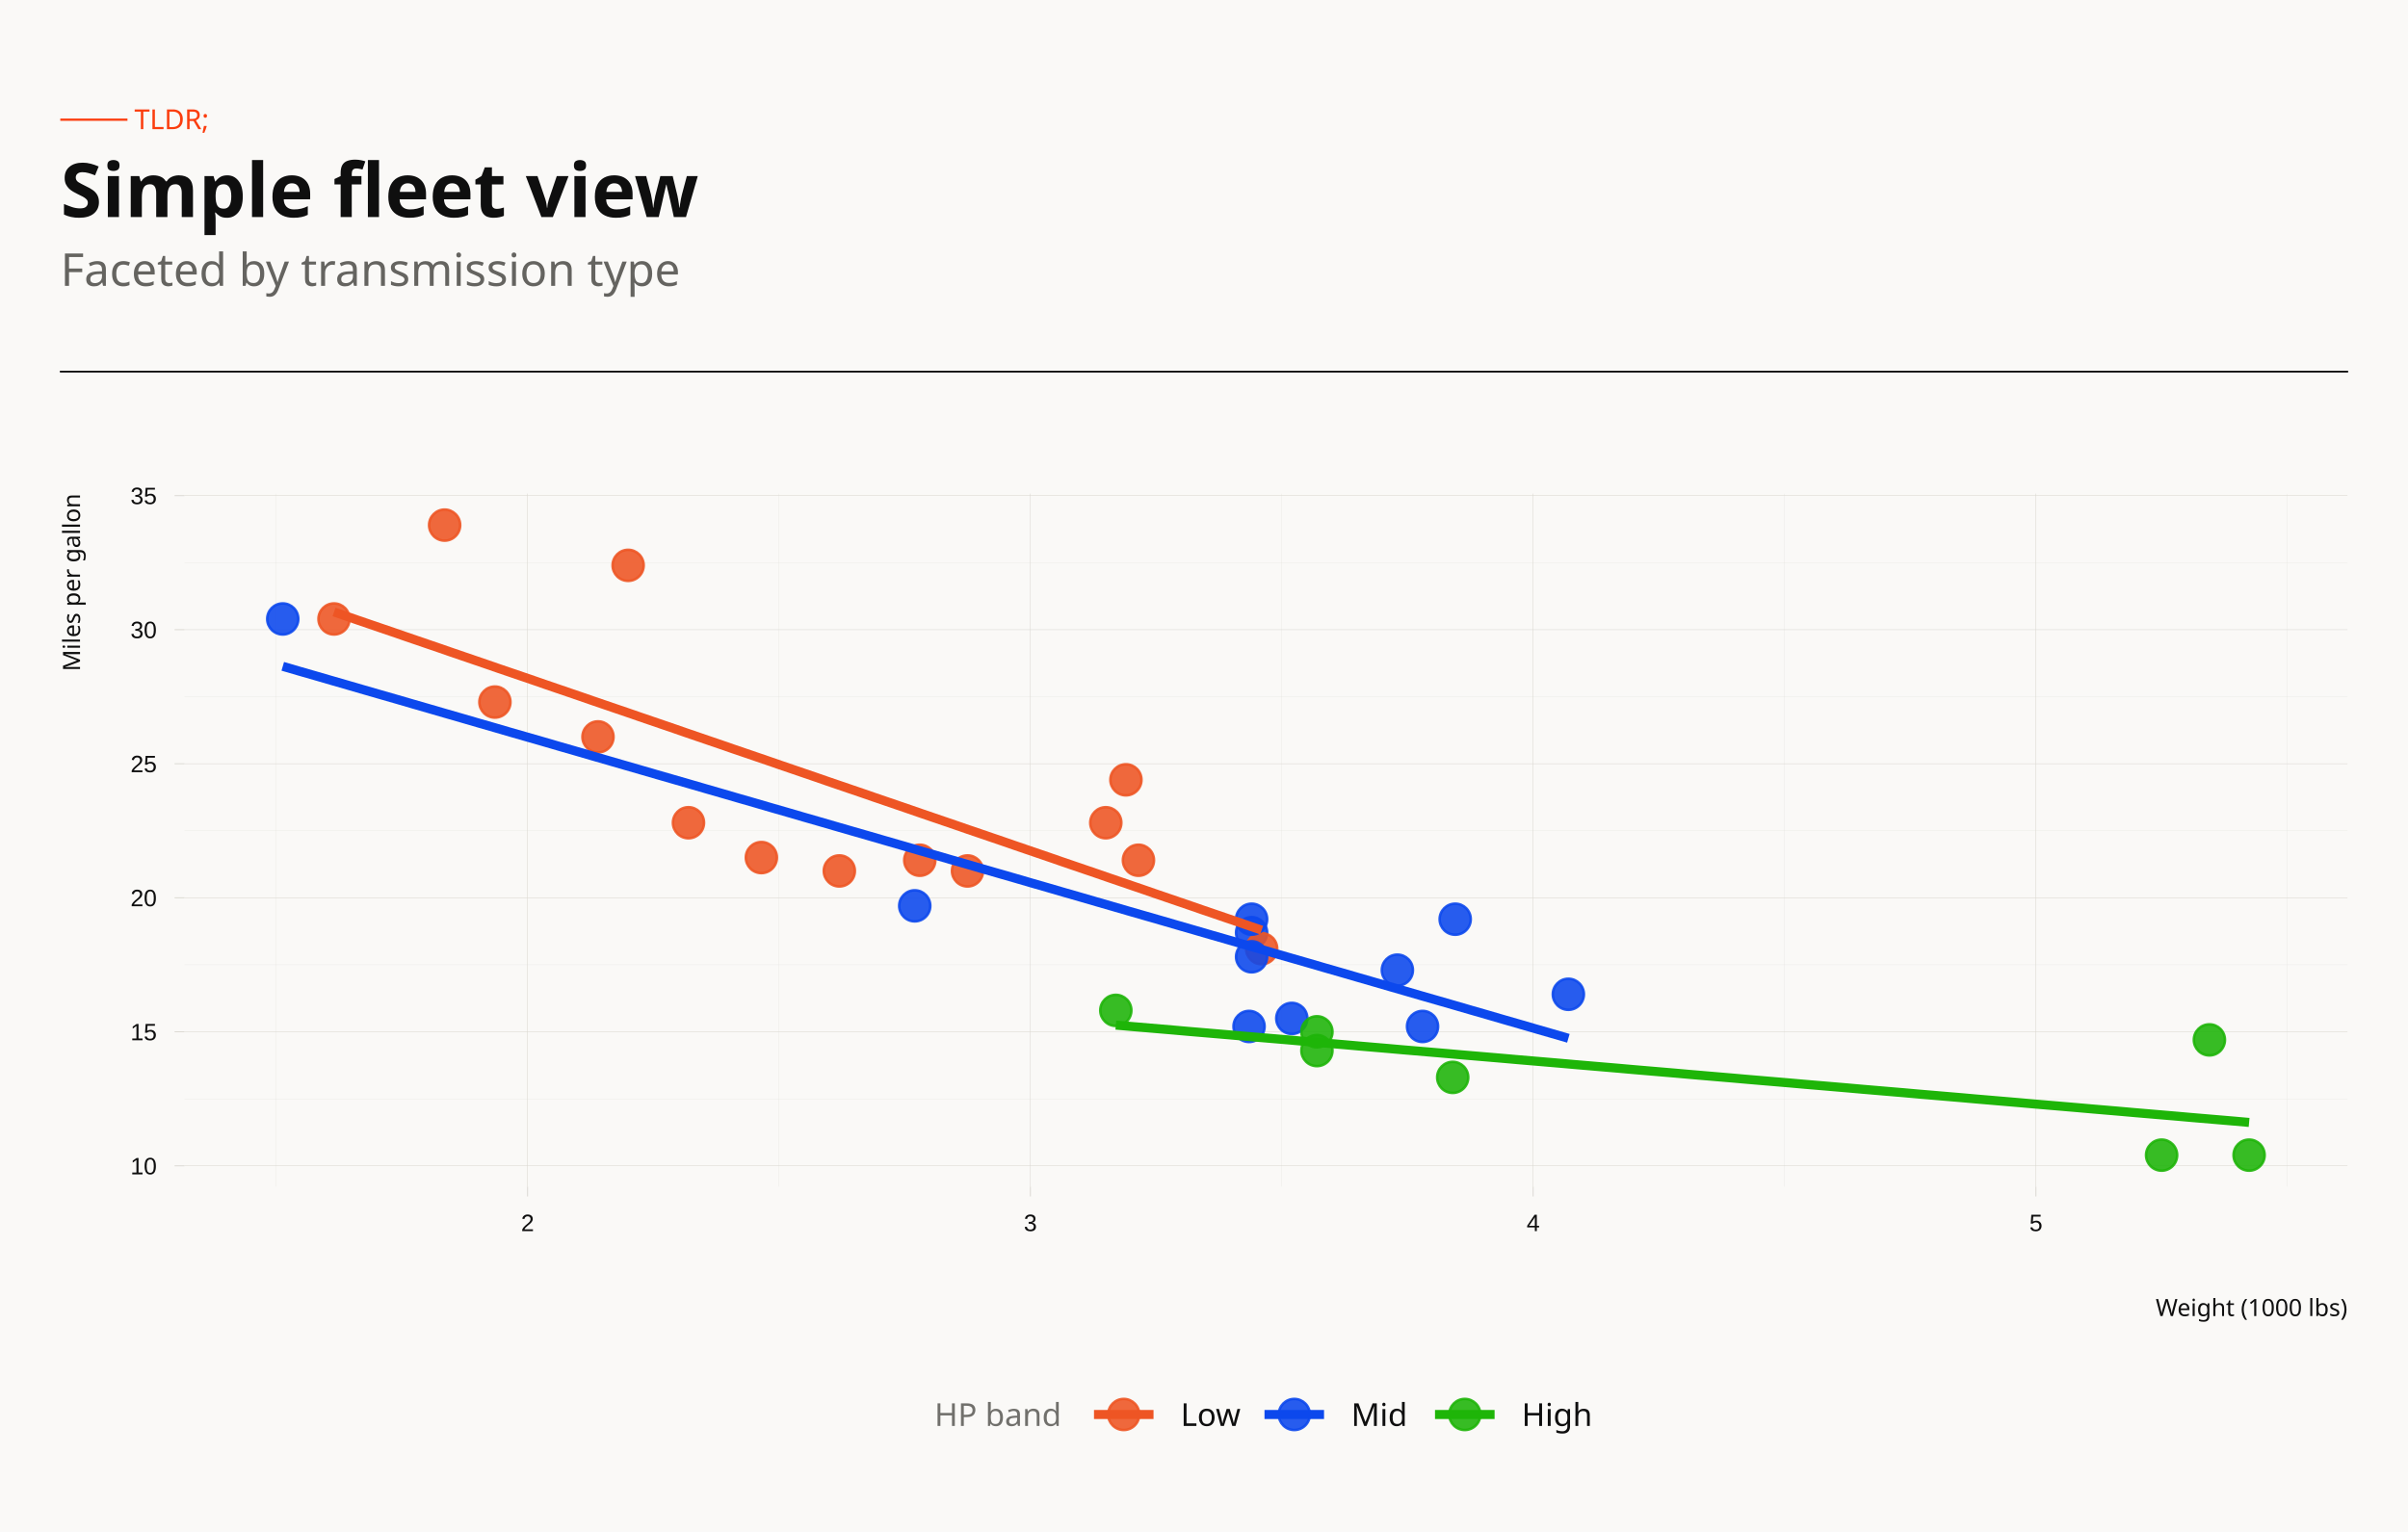
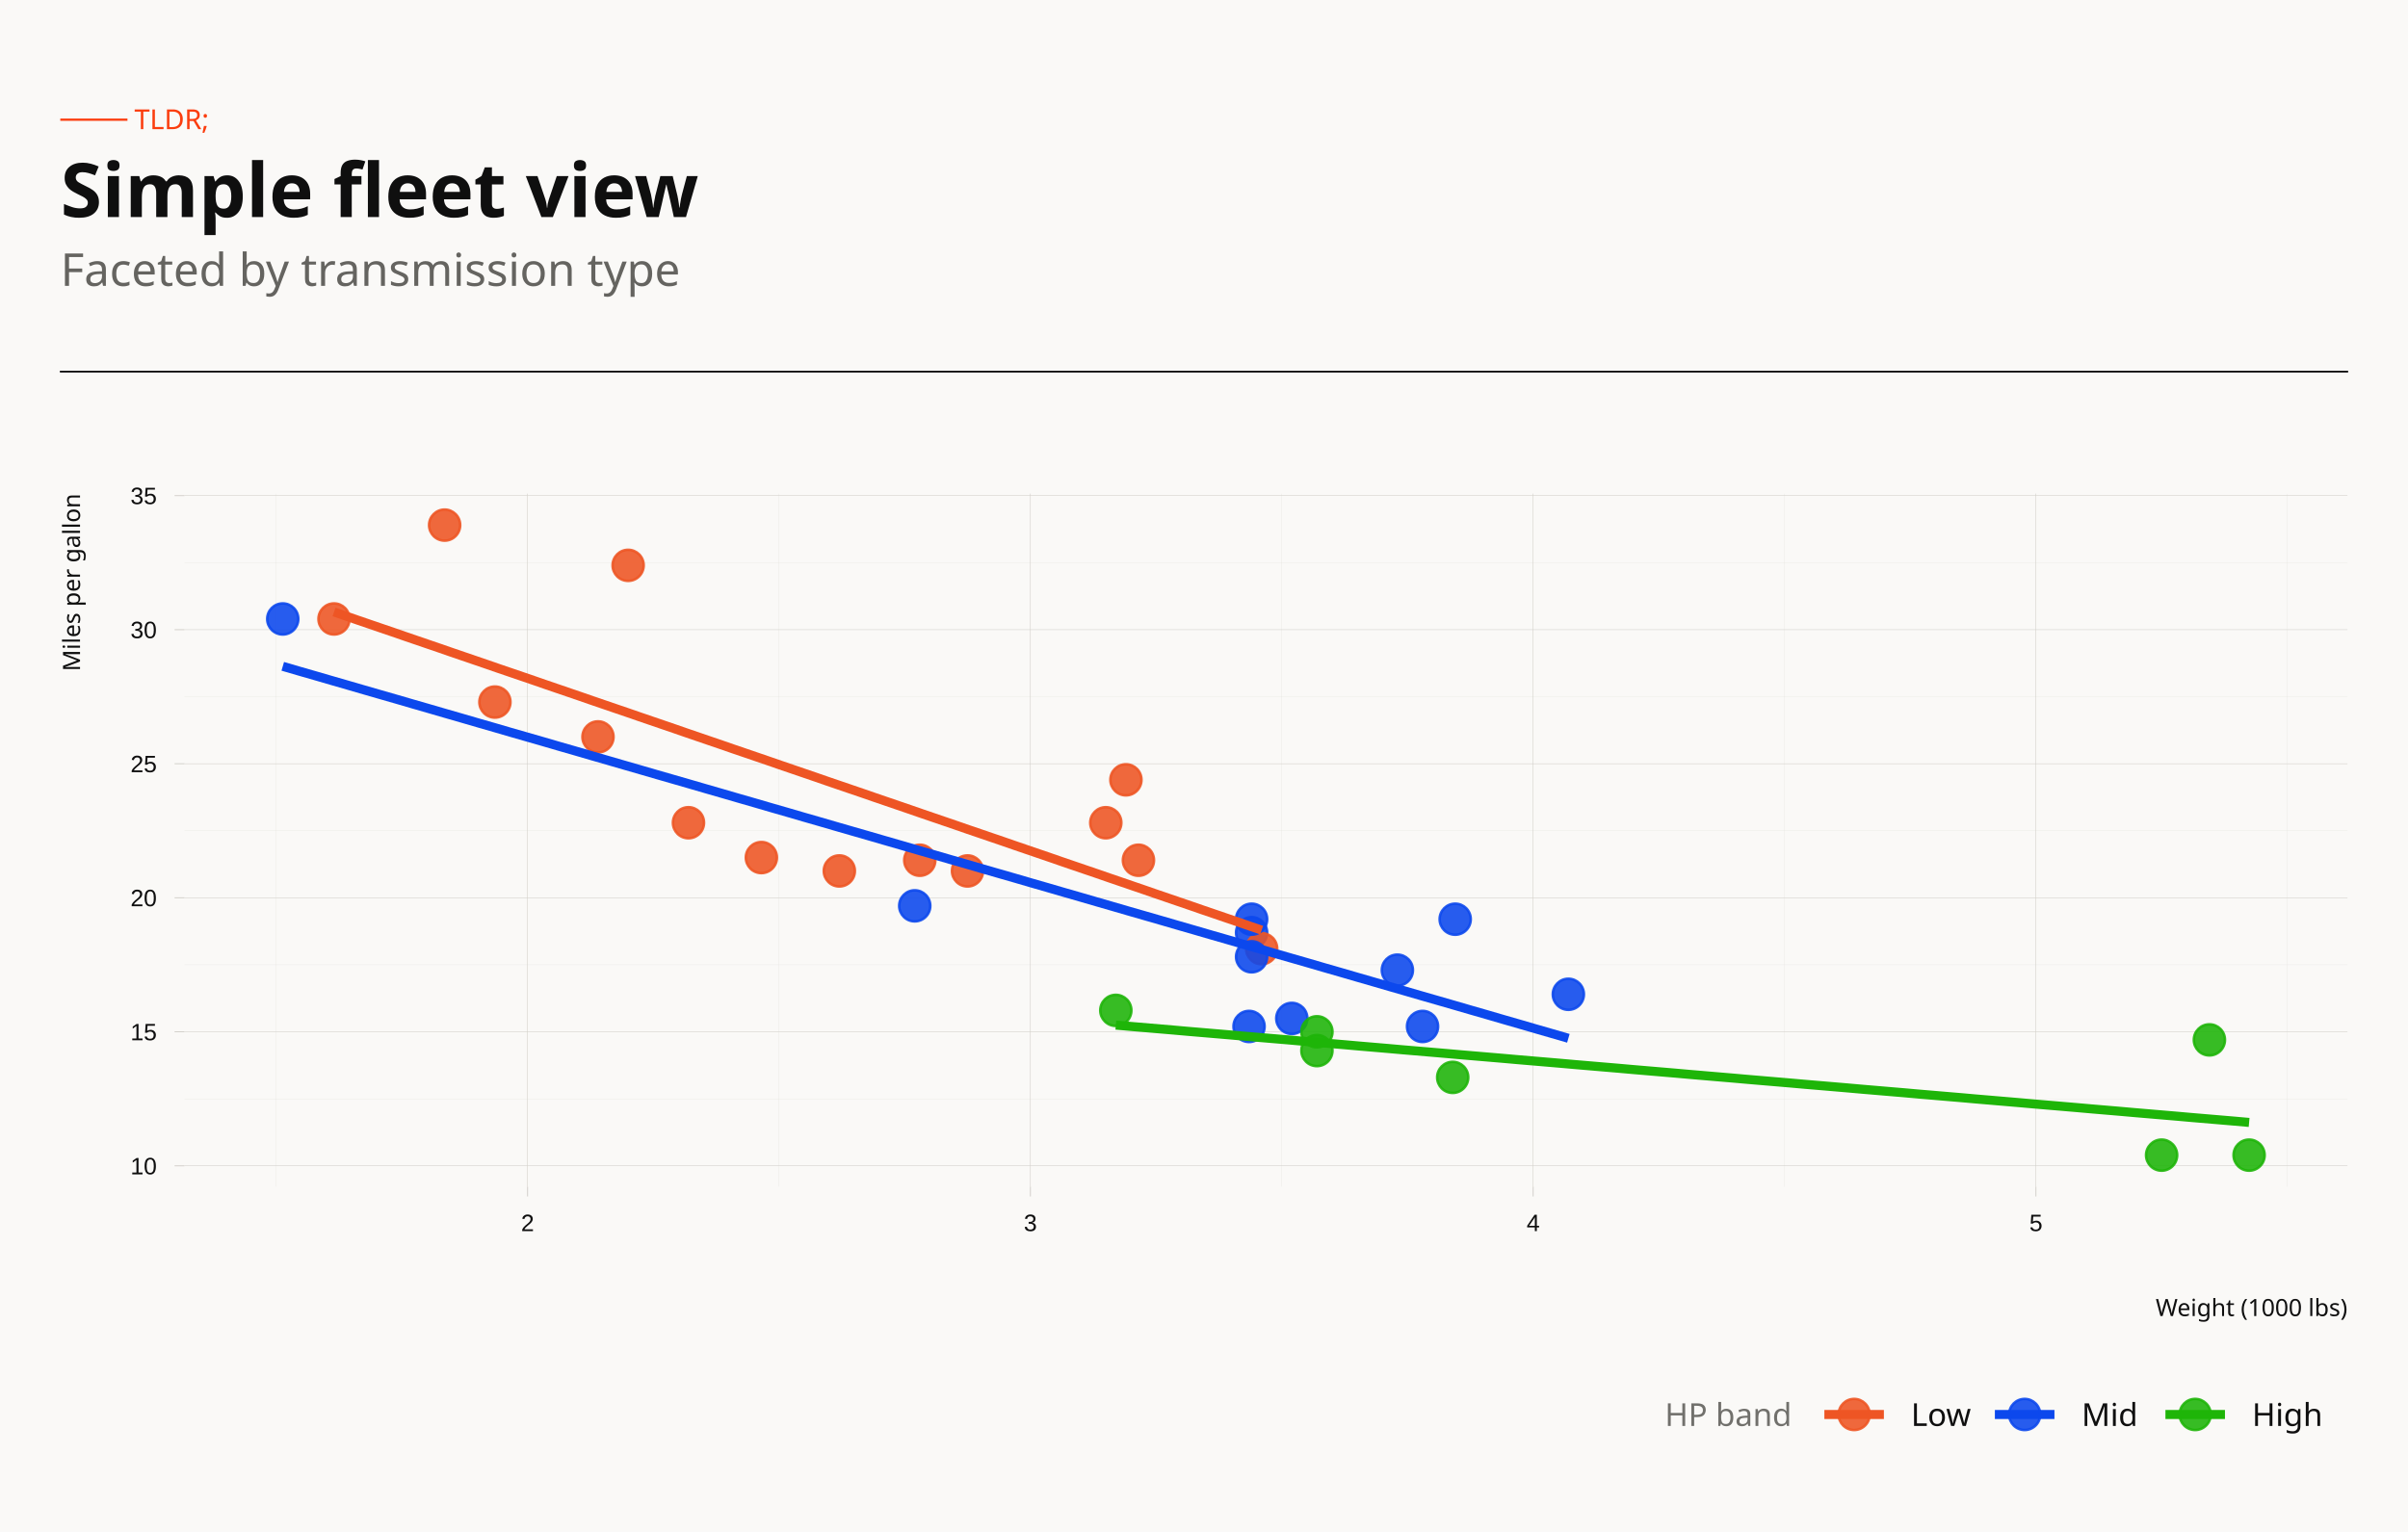
<svg xmlns="http://www.w3.org/2000/svg" width="396.00pt" height="252.00pt" viewBox="0 0 396.00 252.00">
  <g class="svglite">
    <defs>
      <style type="text/css">
    .svglite line, .svglite polyline, .svglite polygon, .svglite path, .svglite rect, .svglite circle {
      fill: none;
      stroke: #000000;
      stroke-linecap: round;
      stroke-linejoin: round;
      stroke-miterlimit: 10.00;
    }
    .svglite text {
      white-space: pre;
    }
    .svglite g.glyphgroup path {
      fill: inherit;
      stroke: none;
    }
  </style>
    </defs>
    <rect width="100%" height="100%" style="stroke: none; fill: none;" />
    <defs>
      <clipPath id="cpMC4wMHwzOTYuMDB8MC4wMHwyNTIuMDA=">
        <rect x="0.00" y="0.00" width="396.00" height="252.00" />
      </clipPath>
    </defs>
    <g clip-path="url(#cpMC4wMHwzOTYuMDB8MC4wMHwyNTIuMDA=)">
      <rect x="0.00" y="0.00" width="396.00" height="252.00" style="stroke-width: 0.63; stroke: none; fill: #FAF9F7;" />
    </g>
    <defs>
      <clipPath id="cpMzAuMzN8Mzg2LjA0fDgxLjIwfDE5NS4yMA==">
        <rect x="30.33" y="81.20" width="355.71" height="114.00" />
      </clipPath>
    </defs>
    <g clip-path="url(#cpMzAuMzN8Mzg2LjA0fDgxLjIwfDE5NS4yMA==)">
      <rect x="30.33" y="81.20" width="355.71" height="114.00" style="stroke-width: 0.63; stroke: none; fill: #FAF9F7;" />
      <polyline points="30.33,180.76 386.04,180.76 " style="stroke-width: 0.043; stroke: #E2E0DA; stroke-linecap: butt;" />
      <polyline points="30.33,158.71 386.04,158.71 " style="stroke-width: 0.043; stroke: #E2E0DA; stroke-linecap: butt;" />
      <polyline points="30.33,136.66 386.04,136.66 " style="stroke-width: 0.043; stroke: #E2E0DA; stroke-linecap: butt;" />
      <polyline points="30.33,114.61 386.04,114.61 " style="stroke-width: 0.043; stroke: #E2E0DA; stroke-linecap: butt;" />
      <polyline points="30.33,92.56 386.04,92.56 " style="stroke-width: 0.043; stroke: #E2E0DA; stroke-linecap: butt;" />
      <polyline points="45.42,195.20 45.42,81.20 " style="stroke-width: 0.043; stroke: #E2E0DA; stroke-linecap: butt;" />
      <polyline points="128.10,195.20 128.10,81.20 " style="stroke-width: 0.043; stroke: #E2E0DA; stroke-linecap: butt;" />
      <polyline points="210.79,195.20 210.79,81.20 " style="stroke-width: 0.043; stroke: #E2E0DA; stroke-linecap: butt;" />
      <polyline points="293.47,195.20 293.47,81.20 " style="stroke-width: 0.043; stroke: #E2E0DA; stroke-linecap: butt;" />
      <polyline points="376.15,195.20 376.15,81.20 " style="stroke-width: 0.043; stroke: #E2E0DA; stroke-linecap: butt;" />
-       <polyline points="30.33,191.78 386.04,191.78 " style="stroke-width: 0.085; stroke: #D9D7D1; stroke-linecap: butt;" />
-       <polyline points="30.33,169.73 386.04,169.73 " style="stroke-width: 0.085; stroke: #D9D7D1; stroke-linecap: butt;" />
-       <polyline points="30.33,147.68 386.04,147.68 " style="stroke-width: 0.085; stroke: #D9D7D1; stroke-linecap: butt;" />
-       <polyline points="30.33,125.63 386.04,125.63 " style="stroke-width: 0.085; stroke: #D9D7D1; stroke-linecap: butt;" />
-       <polyline points="30.33,103.58 386.04,103.58 " style="stroke-width: 0.085; stroke: #D9D7D1; stroke-linecap: butt;" />
-       <polyline points="30.33,81.53 386.04,81.53 " style="stroke-width: 0.085; stroke: #D9D7D1; stroke-linecap: butt;" />
-       <polyline points="86.76,195.20 86.76,81.20 " style="stroke-width: 0.085; stroke: #D9D7D1; stroke-linecap: butt;" />
-       <polyline points="169.45,195.20 169.45,81.20 " style="stroke-width: 0.085; stroke: #D9D7D1; stroke-linecap: butt;" />
-       <polyline points="252.13,195.20 252.13,81.20 " style="stroke-width: 0.085; stroke: #D9D7D1; stroke-linecap: butt;" />
-       <polyline points="334.81,195.20 334.81,81.20 " style="stroke-width: 0.085; stroke: #D9D7D1; stroke-linecap: butt;" />
+       <polyline points="30.33,191.78 386.04,191.78 " style="stroke-width: 0.085; stroke: #D0CEC8; stroke-linecap: butt;" />
+       <polyline points="30.33,169.73 386.04,169.73 " style="stroke-width: 0.085; stroke: #D0CEC8; stroke-linecap: butt;" />
+       <polyline points="30.33,147.68 386.04,147.68 " style="stroke-width: 0.085; stroke: #D0CEC8; stroke-linecap: butt;" />
+       <polyline points="30.33,125.63 386.04,125.63 " style="stroke-width: 0.085; stroke: #D0CEC8; stroke-linecap: butt;" />
+       <polyline points="30.33,103.58 386.04,103.58 " style="stroke-width: 0.085; stroke: #D0CEC8; stroke-linecap: butt;" />
+       <polyline points="30.33,81.53 386.04,81.53 " style="stroke-width: 0.085; stroke: #D0CEC8; stroke-linecap: butt;" />
+       <polyline points="86.76,195.20 86.76,81.20 " style="stroke-width: 0.085; stroke: #D0CEC8; stroke-linecap: butt;" />
+       <polyline points="169.45,195.20 169.45,81.20 " style="stroke-width: 0.085; stroke: #D0CEC8; stroke-linecap: butt;" />
+       <polyline points="252.13,195.20 252.13,81.20 " style="stroke-width: 0.085; stroke: #D0CEC8; stroke-linecap: butt;" />
+       <polyline points="334.81,195.20 334.81,81.20 " style="stroke-width: 0.085; stroke: #D0CEC8; stroke-linecap: butt;" />
      <circle cx="138.03" cy="143.27" r="2.56" style="stroke-width: 0.42; stroke: #EE5524; stroke-opacity: 0.88; fill: #EE5524; fill-opacity: 0.88;" />
      <circle cx="159.11" cy="143.27" r="2.56" style="stroke-width: 0.42; stroke: #EE5524; stroke-opacity: 0.88; fill: #EE5524; fill-opacity: 0.88;" />
      <circle cx="113.22" cy="135.34" r="2.56" style="stroke-width: 0.42; stroke: #EE5524; stroke-opacity: 0.88; fill: #EE5524; fill-opacity: 0.88;" />
      <circle cx="187.22" cy="141.51" r="2.56" style="stroke-width: 0.42; stroke: #EE5524; stroke-opacity: 0.88; fill: #EE5524; fill-opacity: 0.88;" />
      <circle cx="205.83" cy="153.42" r="2.56" style="stroke-width: 0.42; stroke: #0C48ED; stroke-opacity: 0.88; fill: #0C48ED; fill-opacity: 0.88;" />
      <circle cx="207.48" cy="156.06" r="2.56" style="stroke-width: 0.42; stroke: #EE5524; stroke-opacity: 0.88; fill: #EE5524; fill-opacity: 0.88;" />
      <circle cx="216.57" cy="172.82" r="2.56" style="stroke-width: 0.42; stroke: #1EB508; stroke-opacity: 0.88; fill: #1EB508; fill-opacity: 0.88;" />
      <circle cx="185.16" cy="128.28" r="2.56" style="stroke-width: 0.42; stroke: #EE5524; stroke-opacity: 0.88; fill: #EE5524; fill-opacity: 0.88;" />
      <circle cx="181.85" cy="135.34" r="2.56" style="stroke-width: 0.42; stroke: #EE5524; stroke-opacity: 0.88; fill: #EE5524; fill-opacity: 0.88;" />
      <circle cx="205.83" cy="151.21" r="2.56" style="stroke-width: 0.42; stroke: #0C48ED; stroke-opacity: 0.88; fill: #0C48ED; fill-opacity: 0.88;" />
      <circle cx="205.83" cy="157.39" r="2.56" style="stroke-width: 0.42; stroke: #0C48ED; stroke-opacity: 0.88; fill: #0C48ED; fill-opacity: 0.88;" />
      <circle cx="257.92" cy="163.56" r="2.56" style="stroke-width: 0.42; stroke: #0C48ED; stroke-opacity: 0.88; fill: #0C48ED; fill-opacity: 0.88;" />
      <circle cx="229.80" cy="159.59" r="2.56" style="stroke-width: 0.42; stroke: #0C48ED; stroke-opacity: 0.88; fill: #0C48ED; fill-opacity: 0.88;" />
      <circle cx="233.94" cy="168.85" r="2.56" style="stroke-width: 0.42; stroke: #0C48ED; stroke-opacity: 0.88; fill: #0C48ED; fill-opacity: 0.88;" />
      <circle cx="355.48" cy="190.02" r="2.56" style="stroke-width: 0.42; stroke: #1EB508; stroke-opacity: 0.88; fill: #1EB508; fill-opacity: 0.88;" />
      <circle cx="369.87" cy="190.02" r="2.56" style="stroke-width: 0.42; stroke: #1EB508; stroke-opacity: 0.88; fill: #1EB508; fill-opacity: 0.88;" />
      <circle cx="363.34" cy="171.06" r="2.56" style="stroke-width: 0.42; stroke: #1EB508; stroke-opacity: 0.88; fill: #1EB508; fill-opacity: 0.88;" />
      <circle cx="103.30" cy="93.00" r="2.56" style="stroke-width: 0.42; stroke: #EE5524; stroke-opacity: 0.88; fill: #EE5524; fill-opacity: 0.88;" />
      <circle cx="54.93" cy="101.82" r="2.56" style="stroke-width: 0.42; stroke: #EE5524; stroke-opacity: 0.88; fill: #EE5524; fill-opacity: 0.88;" />
      <circle cx="73.12" cy="86.38" r="2.56" style="stroke-width: 0.42; stroke: #EE5524; stroke-opacity: 0.88; fill: #EE5524; fill-opacity: 0.88;" />
      <circle cx="125.21" cy="141.07" r="2.56" style="stroke-width: 0.42; stroke: #EE5524; stroke-opacity: 0.88; fill: #EE5524; fill-opacity: 0.88;" />
      <circle cx="212.44" cy="167.53" r="2.56" style="stroke-width: 0.42; stroke: #0C48ED; stroke-opacity: 0.88; fill: #0C48ED; fill-opacity: 0.88;" />
      <circle cx="205.41" cy="168.85" r="2.56" style="stroke-width: 0.42; stroke: #0C48ED; stroke-opacity: 0.88; fill: #0C48ED; fill-opacity: 0.88;" />
      <circle cx="238.90" cy="177.23" r="2.56" style="stroke-width: 0.42; stroke: #1EB508; stroke-opacity: 0.88; fill: #1EB508; fill-opacity: 0.88;" />
      <circle cx="239.31" cy="151.21" r="2.56" style="stroke-width: 0.42; stroke: #0C48ED; stroke-opacity: 0.88; fill: #0C48ED; fill-opacity: 0.88;" />
      <circle cx="81.39" cy="115.49" r="2.56" style="stroke-width: 0.42; stroke: #EE5524; stroke-opacity: 0.88; fill: #EE5524; fill-opacity: 0.88;" />
      <circle cx="98.34" cy="121.22" r="2.56" style="stroke-width: 0.42; stroke: #EE5524; stroke-opacity: 0.88; fill: #EE5524; fill-opacity: 0.88;" />
      <circle cx="46.50" cy="101.82" r="2.56" style="stroke-width: 0.42; stroke: #0C48ED; stroke-opacity: 0.88; fill: #0C48ED; fill-opacity: 0.88;" />
      <circle cx="183.50" cy="166.21" r="2.56" style="stroke-width: 0.42; stroke: #1EB508; stroke-opacity: 0.88; fill: #1EB508; fill-opacity: 0.88;" />
      <circle cx="150.43" cy="149.01" r="2.56" style="stroke-width: 0.42; stroke: #0C48ED; stroke-opacity: 0.88; fill: #0C48ED; fill-opacity: 0.88;" />
      <circle cx="216.57" cy="169.73" r="2.56" style="stroke-width: 0.42; stroke: #1EB508; stroke-opacity: 0.88; fill: #1EB508; fill-opacity: 0.88;" />
      <circle cx="151.26" cy="141.51" r="2.56" style="stroke-width: 0.42; stroke: #EE5524; stroke-opacity: 0.88; fill: #EE5524; fill-opacity: 0.88;" />
      <polyline points="54.93,100.67 56.86,101.33 58.79,102.00 60.72,102.66 62.65,103.32 64.59,103.98 66.52,104.65 68.45,105.31 70.38,105.97 72.31,106.63 74.24,107.30 76.17,107.96 78.10,108.62 80.03,109.28 81.96,109.95 83.90,110.61 85.83,111.27 87.76,111.93 89.69,112.60 91.62,113.26 93.55,113.92 95.48,114.58 97.41,115.25 99.34,115.91 101.27,116.57 103.21,117.23 105.14,117.90 107.07,118.56 109.00,119.22 110.93,119.88 112.86,120.55 114.79,121.21 116.72,121.87 118.65,122.53 120.58,123.20 122.52,123.86 124.45,124.52 126.38,125.18 128.31,125.85 130.24,126.51 132.17,127.17 134.10,127.83 136.03,128.50 137.96,129.16 139.89,129.82 141.83,130.48 143.76,131.15 145.69,131.81 147.62,132.47 149.55,133.13 151.48,133.80 153.41,134.46 155.34,135.12 157.27,135.78 159.20,136.45 161.14,137.11 163.07,137.77 165.00,138.43 166.93,139.10 168.86,139.76 170.79,140.42 172.72,141.08 174.65,141.75 176.58,142.41 178.51,143.07 180.45,143.73 182.38,144.40 184.31,145.06 186.24,145.72 188.17,146.38 190.10,147.05 192.03,147.71 193.96,148.37 195.89,149.03 197.82,149.70 199.76,150.36 201.69,151.02 203.62,151.68 205.55,152.35 207.48,153.01 " style="stroke-width: 1.49; stroke: #EE5524; stroke-linecap: butt;" />
      <polyline points="46.50,109.61 49.17,110.39 51.85,111.16 54.53,111.94 57.20,112.71 59.88,113.49 62.55,114.26 65.23,115.03 67.91,115.81 70.58,116.58 73.26,117.36 75.93,118.13 78.61,118.91 81.29,119.68 83.96,120.46 86.64,121.23 89.32,122.00 91.99,122.78 94.67,123.55 97.34,124.33 100.02,125.10 102.70,125.88 105.37,126.65 108.05,127.43 110.73,128.20 113.40,128.97 116.08,129.75 118.75,130.52 121.43,131.30 124.11,132.07 126.78,132.85 129.46,133.62 132.13,134.40 134.81,135.17 137.49,135.95 140.16,136.72 142.84,137.49 145.52,138.27 148.19,139.04 150.87,139.82 153.54,140.59 156.22,141.37 158.90,142.14 161.57,142.92 164.25,143.69 166.93,144.46 169.60,145.24 172.28,146.01 174.95,146.79 177.63,147.56 180.31,148.34 182.98,149.11 185.66,149.89 188.34,150.66 191.01,151.43 193.69,152.21 196.36,152.98 199.04,153.76 201.72,154.53 204.39,155.31 207.07,156.08 209.74,156.86 212.42,157.63 215.10,158.40 217.77,159.18 220.45,159.95 223.13,160.73 225.80,161.50 228.48,162.28 231.15,163.05 233.83,163.83 236.51,164.60 239.18,165.37 241.86,166.15 244.54,166.92 247.21,167.70 249.89,168.47 252.56,169.25 255.24,170.02 257.92,170.80 " style="stroke-width: 1.49; stroke: #0C48ED; stroke-linecap: butt;" />
      <polyline points="183.50,168.63 185.86,168.84 188.22,169.04 190.58,169.24 192.94,169.44 195.30,169.65 197.66,169.85 200.02,170.05 202.37,170.25 204.73,170.46 207.09,170.66 209.45,170.86 211.81,171.06 214.17,171.27 216.53,171.47 218.89,171.67 221.25,171.87 223.61,172.08 225.97,172.28 228.32,172.48 230.68,172.69 233.04,172.89 235.40,173.09 237.76,173.29 240.12,173.50 242.48,173.70 244.84,173.90 247.20,174.10 249.56,174.31 251.91,174.51 254.27,174.71 256.63,174.91 258.99,175.12 261.35,175.32 263.71,175.52 266.07,175.72 268.43,175.93 270.79,176.13 273.15,176.33 275.51,176.53 277.86,176.74 280.22,176.94 282.58,177.14 284.94,177.34 287.30,177.55 289.66,177.75 292.02,177.95 294.38,178.15 296.74,178.36 299.10,178.56 301.46,178.76 303.81,178.96 306.17,179.17 308.53,179.37 310.89,179.57 313.25,179.77 315.61,179.98 317.97,180.18 320.33,180.38 322.69,180.58 325.05,180.79 327.41,180.99 329.76,181.19 332.12,181.39 334.48,181.60 336.84,181.80 339.20,182.00 341.56,182.20 343.92,182.41 346.28,182.61 348.64,182.81 351.00,183.02 353.36,183.22 355.71,183.42 358.07,183.62 360.43,183.83 362.79,184.03 365.15,184.23 367.51,184.43 369.87,184.64 " style="stroke-width: 1.49; stroke: #1EB508; stroke-linecap: butt;" />
    </g>
    <g clip-path="url(#cpMC4wMHwzOTYuMDB8MC4wMHwyNTIuMDA=)">
      <text x="25.79" y="193.18" text-anchor="end" style="font-size: 3.90px;fill: #0F0F0F; font-family: &quot;Arial&quot;;" textLength="4.31px" lengthAdjust="spacingAndGlyphs">10</text>
      <text x="25.79" y="171.13" text-anchor="end" style="font-size: 3.90px;fill: #0F0F0F; font-family: &quot;Arial&quot;;" textLength="4.31px" lengthAdjust="spacingAndGlyphs">15</text>
      <text x="25.79" y="149.08" text-anchor="end" style="font-size: 3.90px;fill: #0F0F0F; font-family: &quot;Arial&quot;;" textLength="4.31px" lengthAdjust="spacingAndGlyphs">20</text>
      <text x="25.79" y="127.03" text-anchor="end" style="font-size: 3.90px;fill: #0F0F0F; font-family: &quot;Arial&quot;;" textLength="4.31px" lengthAdjust="spacingAndGlyphs">25</text>
      <text x="25.79" y="104.98" text-anchor="end" style="font-size: 3.90px;fill: #0F0F0F; font-family: &quot;Arial&quot;;" textLength="4.31px" lengthAdjust="spacingAndGlyphs">30</text>
      <text x="25.79" y="82.93" text-anchor="end" style="font-size: 3.90px;fill: #0F0F0F; font-family: &quot;Arial&quot;;" textLength="4.31px" lengthAdjust="spacingAndGlyphs">35</text>
-       <polyline points="28.71,191.78 30.33,191.78 " style="stroke-width: 0.15; stroke: #D9D7D1; stroke-linecap: butt;" />
-       <polyline points="28.71,169.73 30.33,169.73 " style="stroke-width: 0.15; stroke: #D9D7D1; stroke-linecap: butt;" />
-       <polyline points="28.71,147.68 30.33,147.68 " style="stroke-width: 0.15; stroke: #D9D7D1; stroke-linecap: butt;" />
-       <polyline points="28.71,125.63 30.33,125.63 " style="stroke-width: 0.15; stroke: #D9D7D1; stroke-linecap: butt;" />
-       <polyline points="28.71,103.58 30.33,103.58 " style="stroke-width: 0.15; stroke: #D9D7D1; stroke-linecap: butt;" />
-       <polyline points="28.71,81.53 30.33,81.53 " style="stroke-width: 0.15; stroke: #D9D7D1; stroke-linecap: butt;" />
-       <polyline points="86.76,196.82 86.76,195.20 " style="stroke-width: 0.15; stroke: #D9D7D1; stroke-linecap: butt;" />
-       <polyline points="169.45,196.82 169.45,195.20 " style="stroke-width: 0.15; stroke: #D9D7D1; stroke-linecap: butt;" />
-       <polyline points="252.13,196.82 252.13,195.20 " style="stroke-width: 0.15; stroke: #D9D7D1; stroke-linecap: butt;" />
-       <polyline points="334.81,196.82 334.81,195.20 " style="stroke-width: 0.15; stroke: #D9D7D1; stroke-linecap: butt;" />
+       <polyline points="28.71,191.78 30.33,191.78 " style="stroke-width: 0.15; stroke: #D0CEC8; stroke-linecap: butt;" />
+       <polyline points="28.71,169.73 30.33,169.73 " style="stroke-width: 0.15; stroke: #D0CEC8; stroke-linecap: butt;" />
+       <polyline points="28.71,147.68 30.33,147.68 " style="stroke-width: 0.15; stroke: #D0CEC8; stroke-linecap: butt;" />
+       <polyline points="28.71,125.63 30.33,125.63 " style="stroke-width: 0.15; stroke: #D0CEC8; stroke-linecap: butt;" />
+       <polyline points="28.71,103.58 30.33,103.58 " style="stroke-width: 0.15; stroke: #D0CEC8; stroke-linecap: butt;" />
+       <polyline points="28.71,81.53 30.33,81.53 " style="stroke-width: 0.15; stroke: #D0CEC8; stroke-linecap: butt;" />
+       <polyline points="86.76,196.82 86.76,195.20 " style="stroke-width: 0.15; stroke: #D0CEC8; stroke-linecap: butt;" />
+       <polyline points="169.45,196.82 169.45,195.20 " style="stroke-width: 0.15; stroke: #D0CEC8; stroke-linecap: butt;" />
+       <polyline points="252.13,196.82 252.13,195.20 " style="stroke-width: 0.15; stroke: #D0CEC8; stroke-linecap: butt;" />
+       <polyline points="334.81,196.82 334.81,195.20 " style="stroke-width: 0.15; stroke: #D0CEC8; stroke-linecap: butt;" />
      <text x="86.76" y="202.52" text-anchor="middle" style="font-size: 3.90px;fill: #0F0F0F; font-family: &quot;Arial&quot;;" textLength="2.16px" lengthAdjust="spacingAndGlyphs">2</text>
      <text x="169.45" y="202.52" text-anchor="middle" style="font-size: 3.90px;fill: #0F0F0F; font-family: &quot;Arial&quot;;" textLength="2.16px" lengthAdjust="spacingAndGlyphs">3</text>
      <text x="252.13" y="202.52" text-anchor="middle" style="font-size: 3.90px;fill: #0F0F0F; font-family: &quot;Arial&quot;;" textLength="2.16px" lengthAdjust="spacingAndGlyphs">4</text>
      <text x="334.81" y="202.52" text-anchor="middle" style="font-size: 3.90px;fill: #0F0F0F; font-family: &quot;Arial&quot;;" textLength="2.16px" lengthAdjust="spacingAndGlyphs">5</text>
      <text x="386.04" y="216.49" text-anchor="end" style="font-size: 3.90px; font-weight: 100;fill: #0F0F0F; font-family: &quot;JetBrains Mono&quot;;" textLength="39.58px" lengthAdjust="spacingAndGlyphs">Weight (1000 lbs)</text>
      <text transform="translate(13.16,81.20) rotate(-90)" text-anchor="end" style="font-size: 3.90px; font-weight: 100;fill: #0F0F0F; font-family: &quot;JetBrains Mono&quot;;" textLength="37.25px" lengthAdjust="spacingAndGlyphs">Miles per gallon</text>
-       <rect x="150.44" y="223.32" width="115.48" height="18.72" style="stroke-width: 0.75; stroke: none;" />
-       <rect x="150.44" y="223.32" width="115.48" height="18.72" style="stroke-width: 0.63; stroke: none; fill: #FAF9F7;" />
-       <text x="153.68" y="234.57" style="font-size: 5.20px;fill: #71706C; font-family: &quot;JetBrains Mono&quot;;" textLength="21.77px" lengthAdjust="spacingAndGlyphs">HP band</text>
-       <rect x="178.68" y="226.56" width="12.24" height="12.24" style="stroke-width: 0.63; stroke: none; fill: #FAF9F7;" />
-       <circle cx="184.80" cy="232.68" r="2.56" style="stroke-width: 0.42; stroke: #EE5524; stroke-opacity: 0.88; fill: #EE5524; fill-opacity: 0.88;" />
-       <line x1="179.91" y1="232.68" x2="189.70" y2="232.68" style="stroke-width: 1.49; stroke: #EE5524; stroke-linecap: butt;" />
-       <rect x="206.73" y="226.56" width="12.24" height="12.24" style="stroke-width: 0.63; stroke: none; fill: #FAF9F7;" />
-       <circle cx="212.85" cy="232.68" r="2.56" style="stroke-width: 0.42; stroke: #0C48ED; stroke-opacity: 0.88; fill: #0C48ED; fill-opacity: 0.88;" />
-       <line x1="207.95" y1="232.68" x2="217.74" y2="232.68" style="stroke-width: 1.49; stroke: #0C48ED; stroke-linecap: butt;" />
-       <rect x="234.77" y="226.56" width="12.24" height="12.24" style="stroke-width: 0.63; stroke: none; fill: #FAF9F7;" />
-       <circle cx="240.89" cy="232.68" r="2.56" style="stroke-width: 0.42; stroke: #1EB508; stroke-opacity: 0.88; fill: #1EB508; fill-opacity: 0.88;" />
-       <line x1="235.99" y1="232.68" x2="245.79" y2="232.68" style="stroke-width: 1.49; stroke: #1EB508; stroke-linecap: butt;" />
-       <text x="194.16" y="234.57" style="font-size: 5.20px;fill: #0F0F0F; font-family: &quot;JetBrains Mono&quot;;" textLength="9.33px" lengthAdjust="spacingAndGlyphs">Low</text>
-       <text x="222.20" y="234.57" style="font-size: 5.20px;fill: #0F0F0F; font-family: &quot;JetBrains Mono&quot;;" textLength="9.33px" lengthAdjust="spacingAndGlyphs">Mid</text>
-       <text x="250.25" y="234.57" style="font-size: 5.20px;fill: #0F0F0F; font-family: &quot;JetBrains Mono&quot;;" textLength="12.44px" lengthAdjust="spacingAndGlyphs">High</text>
+       <rect x="270.56" y="223.32" width="115.48" height="18.72" style="stroke-width: 0.75; stroke: none;" />
+       <rect x="270.56" y="223.32" width="115.48" height="18.72" style="stroke-width: 0.63; stroke: none; fill: #FAF9F7;" />
+       <text x="273.79" y="234.57" style="font-size: 5.20px;fill: #71706C; font-family: &quot;JetBrains Mono&quot;;" textLength="21.77px" lengthAdjust="spacingAndGlyphs">HP band</text>
+       <rect x="298.80" y="226.56" width="12.24" height="12.24" style="stroke-width: 0.63; stroke: none; fill: #FAF9F7;" />
+       <circle cx="304.92" cy="232.68" r="2.56" style="stroke-width: 0.42; stroke: #EE5524; stroke-opacity: 0.88; fill: #EE5524; fill-opacity: 0.88;" />
+       <line x1="300.02" y1="232.68" x2="309.81" y2="232.68" style="stroke-width: 1.49; stroke: #EE5524; stroke-linecap: butt;" />
+       <rect x="326.84" y="226.56" width="12.24" height="12.24" style="stroke-width: 0.63; stroke: none; fill: #FAF9F7;" />
+       <circle cx="332.96" cy="232.68" r="2.56" style="stroke-width: 0.42; stroke: #0C48ED; stroke-opacity: 0.88; fill: #0C48ED; fill-opacity: 0.88;" />
+       <line x1="328.06" y1="232.68" x2="337.86" y2="232.68" style="stroke-width: 1.49; stroke: #0C48ED; stroke-linecap: butt;" />
+       <rect x="354.88" y="226.56" width="12.24" height="12.24" style="stroke-width: 0.63; stroke: none; fill: #FAF9F7;" />
+       <circle cx="361.00" cy="232.68" r="2.56" style="stroke-width: 0.42; stroke: #1EB508; stroke-opacity: 0.88; fill: #1EB508; fill-opacity: 0.88;" />
+       <line x1="356.11" y1="232.68" x2="365.90" y2="232.68" style="stroke-width: 1.49; stroke: #1EB508; stroke-linecap: butt;" />
+       <text x="314.27" y="234.57" style="font-size: 5.20px;fill: #0F0F0F; font-family: &quot;JetBrains Mono&quot;;" textLength="9.33px" lengthAdjust="spacingAndGlyphs">Low</text>
+       <text x="342.32" y="234.57" style="font-size: 5.20px;fill: #0F0F0F; font-family: &quot;JetBrains Mono&quot;;" textLength="9.33px" lengthAdjust="spacingAndGlyphs">Mid</text>
+       <text x="370.36" y="234.57" style="font-size: 5.20px;fill: #0F0F0F; font-family: &quot;JetBrains Mono&quot;;" textLength="12.44px" lengthAdjust="spacingAndGlyphs">High</text>
      <text x="9.96" y="47.03" style="font-size: 7.47px;fill: #656460; font-family: &quot;Satoshi&quot;;" textLength="94.25px" lengthAdjust="spacingAndGlyphs">Faceted by transmission type</text>
      <polyline points="9.96,61.13 386.04,61.13 " style="stroke-width: 0.30; stroke: #0F0F0F;" />
      <text x="9.96" y="35.70" style="font-size: 12.35px; font-weight: 600;fill: #0F0F0F; font-family: &quot;Archivo&quot;;" textLength="94.80px" lengthAdjust="spacingAndGlyphs">Simple fleet view</text>
      <text x="9.96" y="21.25" style="font-size: 4.55px;fill: #FB3D0E; font-family: &quot;JetBrains Mono&quot;;" textLength="27.34px" lengthAdjust="spacingAndGlyphs">──── TLDR;</text>
    </g>
  </g>
</svg>
